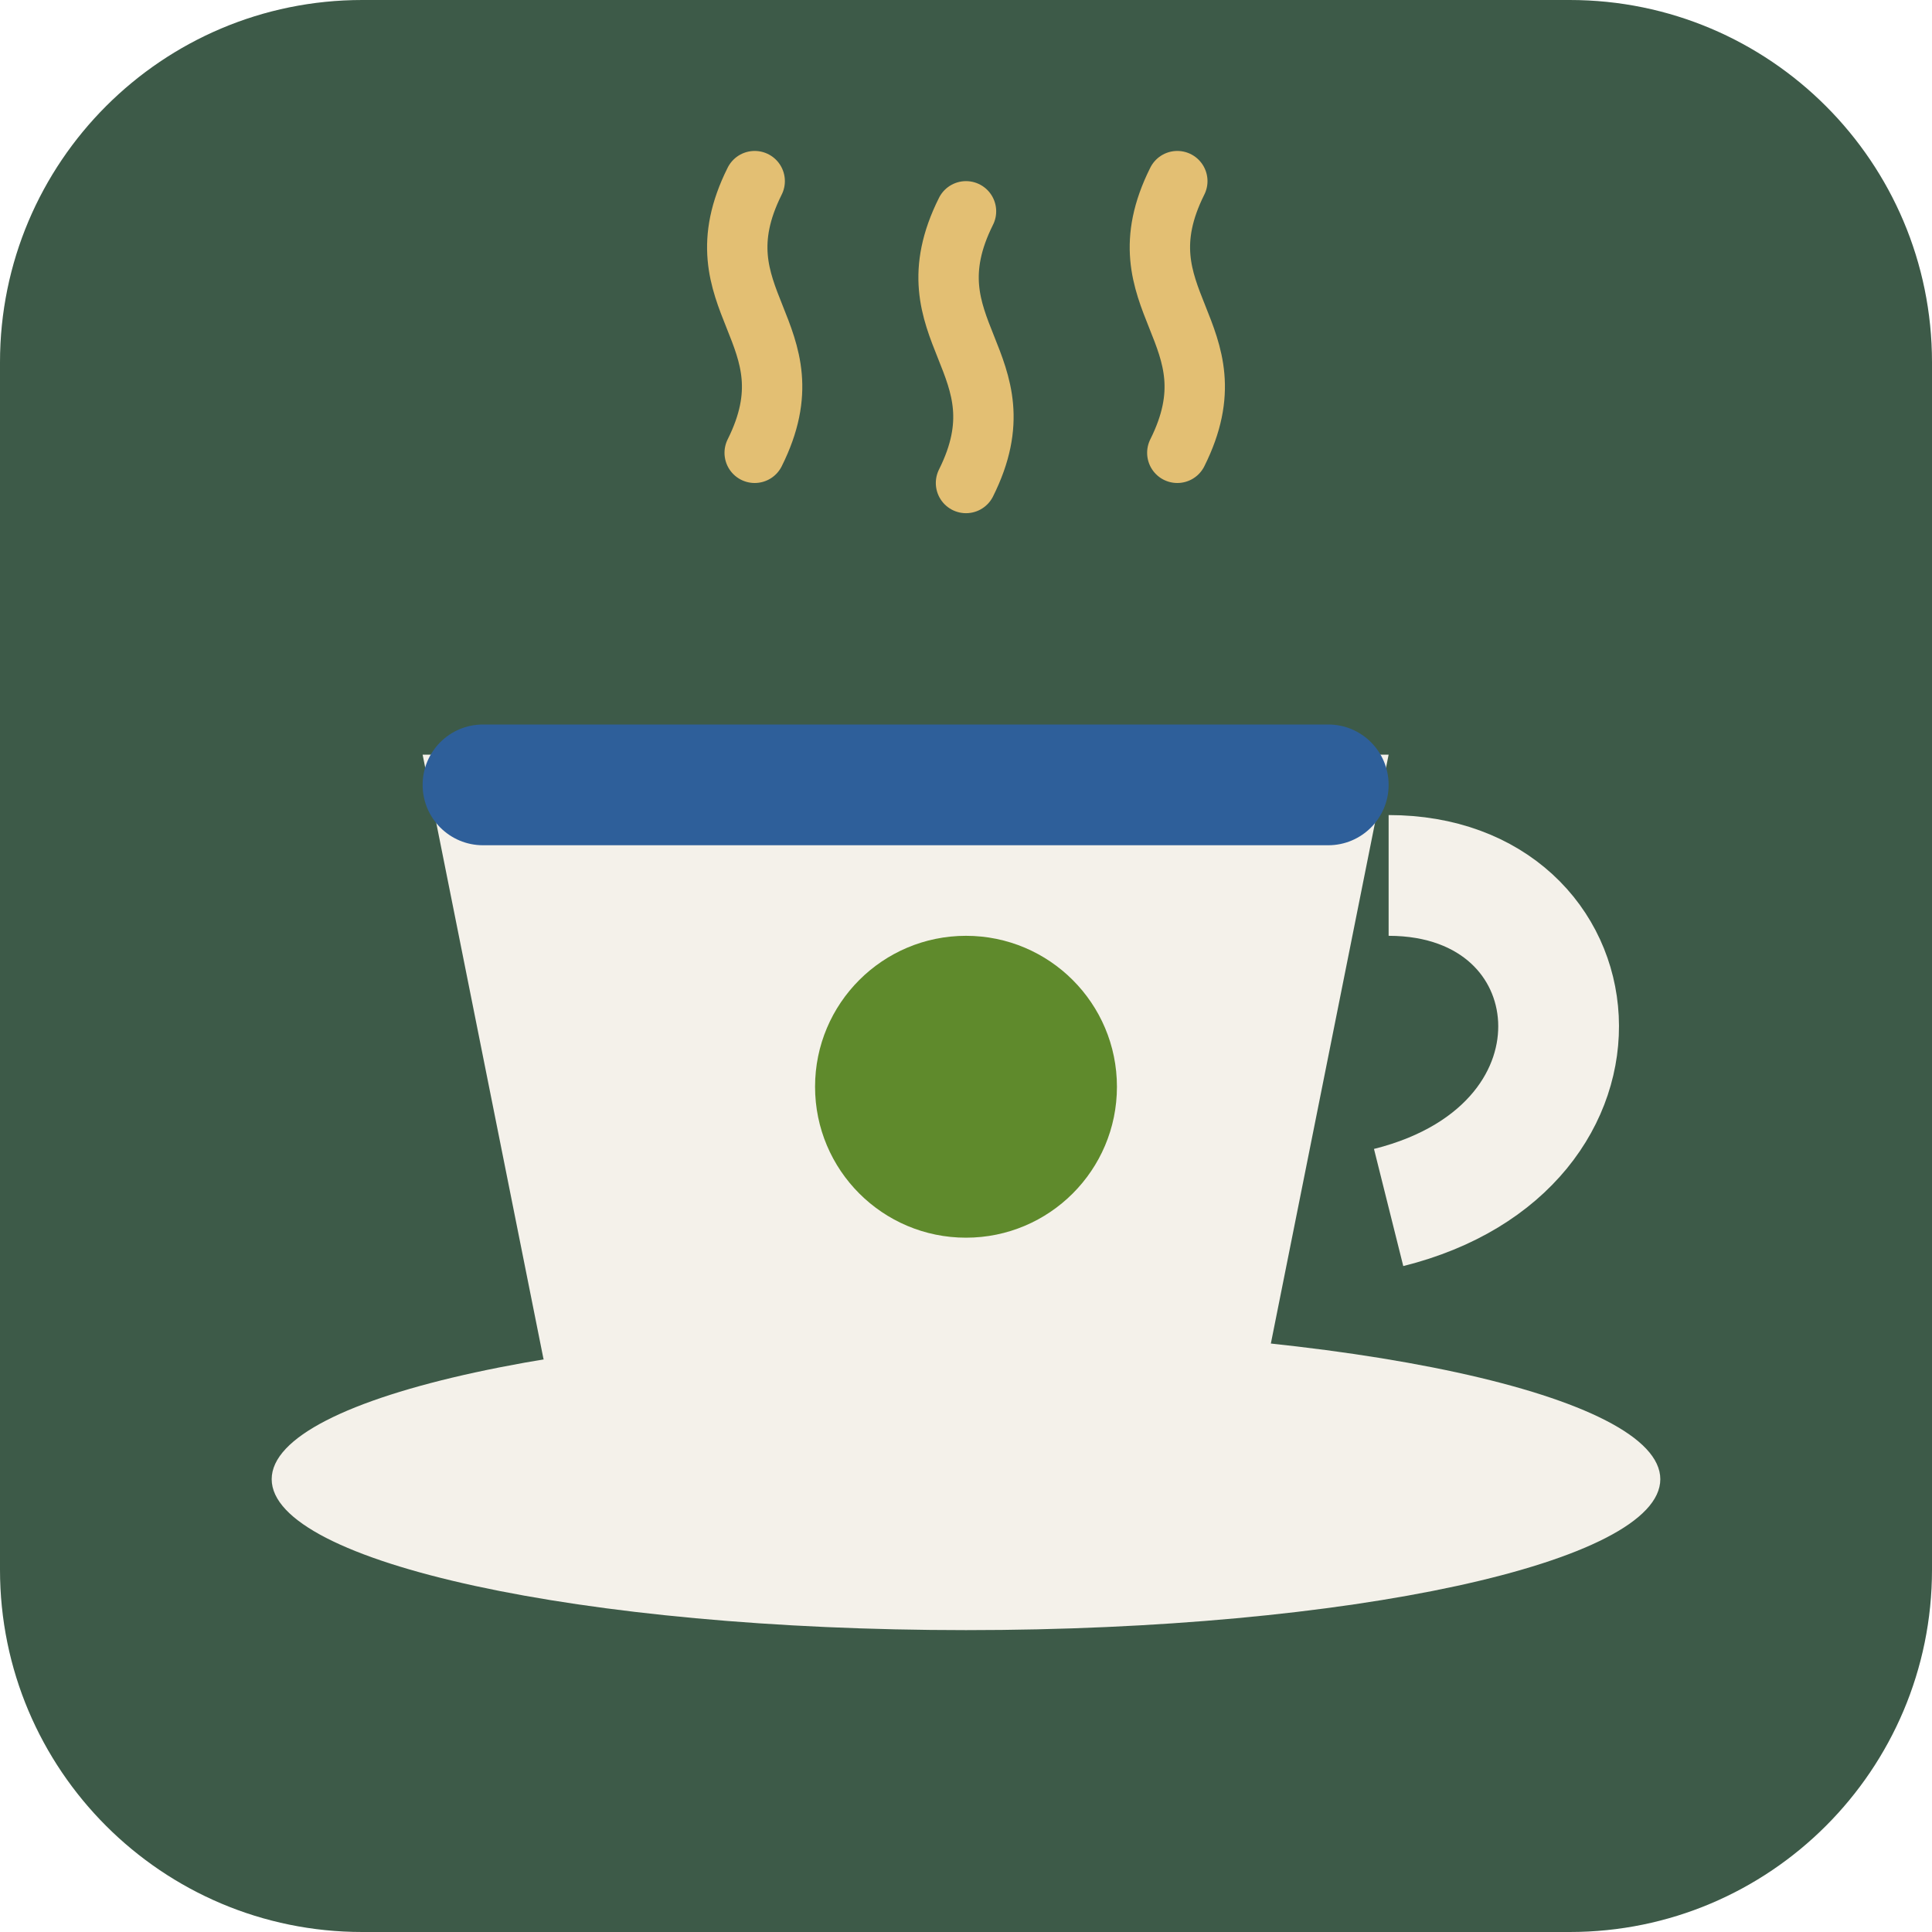
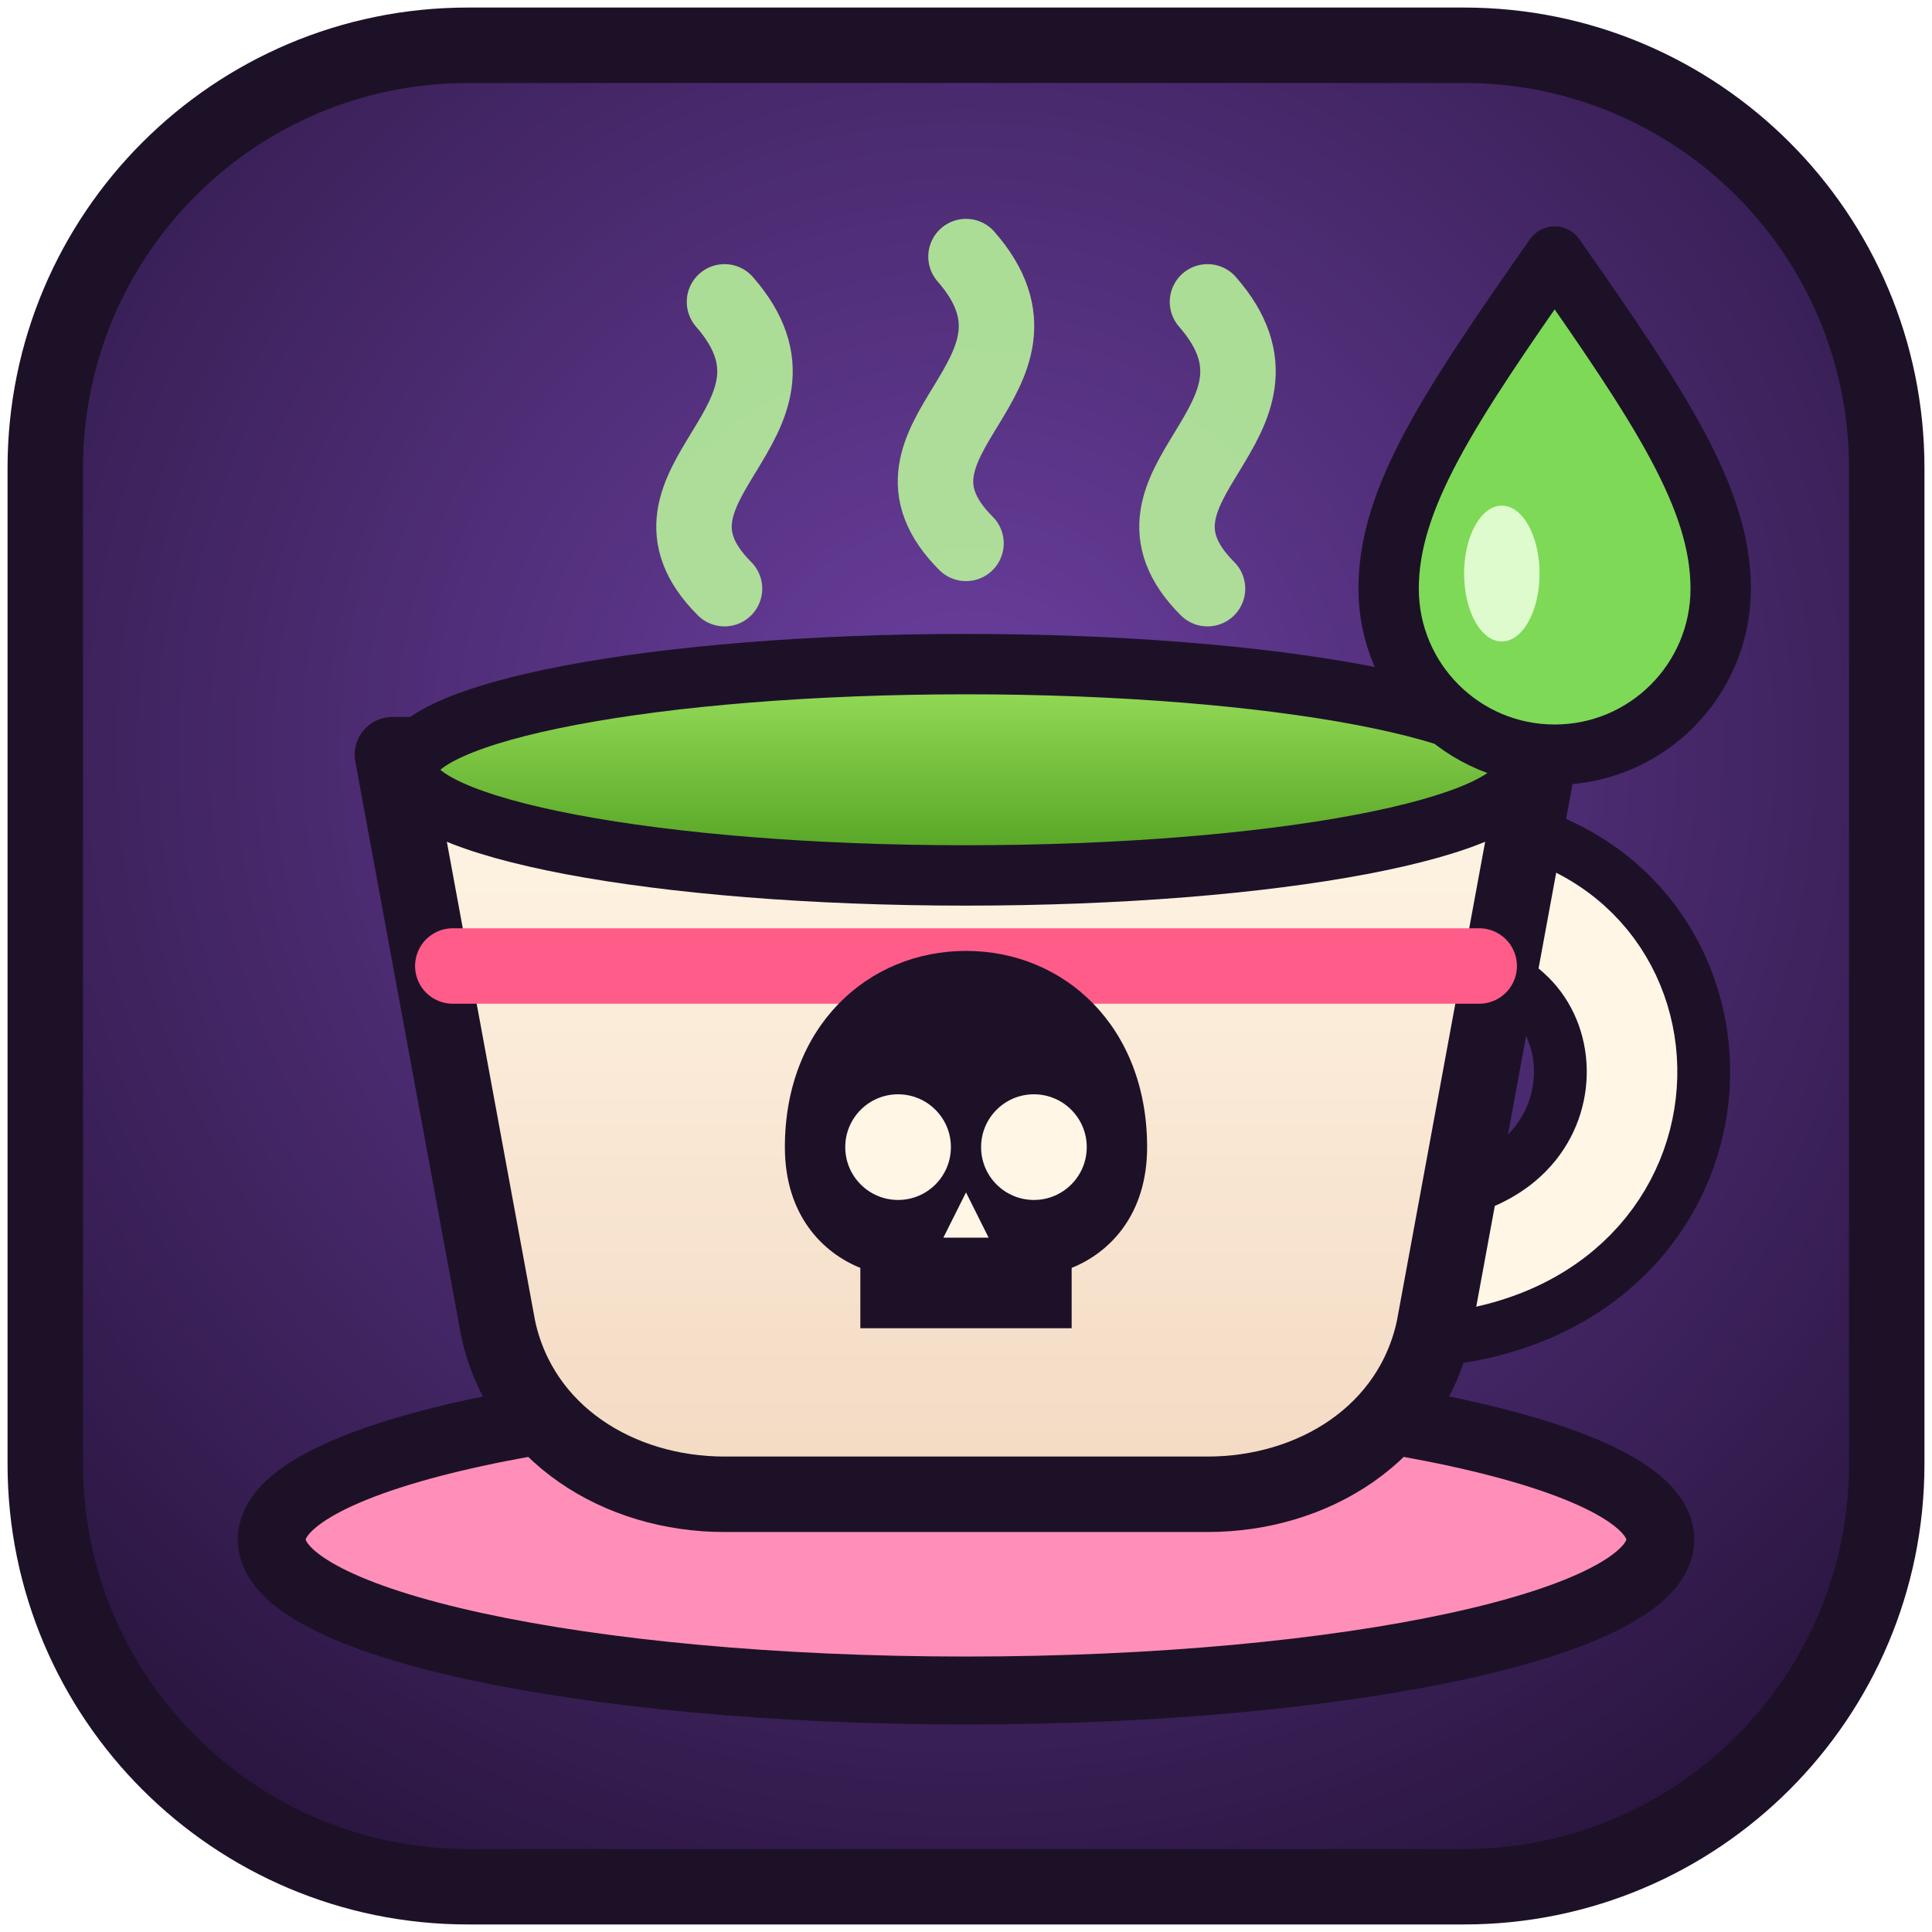
- <svg xmlns="http://www.w3.org/2000/svg" width="128" height="128" viewBox="0 0 128 128">
-   <rect width="128" height="128" rx="24" fill="#3d5a48" />
-   <ellipse cx="64" cy="98" rx="46" ry="10" fill="#f4f1ea" />
-   <path d="M28 50h64l-8 40c-2 6-8 8-14 8H50c-6 0-12-2-14-8z" fill="#f4f1ea" />
-   <path d="M92 58c14 0 16 18 0 22" fill="none" stroke="#f4f1ea" stroke-width="8" />
-   <rect x="28" y="48" width="64" height="8" rx="4" fill="#2e5f9a" />
-   <circle cx="64" cy="72" r="10" fill="#5f8a2c" />
-   <path d="M50 30c4-8-4-10 0-18M64 32c4-8-4-10 0-18M78 30c4-8-4-10 0-18" stroke="#e3bf73" stroke-width="4" fill="none" stroke-linecap="round" />
+ <svg xmlns="http://www.w3.org/2000/svg" width="256" height="256" viewBox="0 0 256 256">
+   <defs>
+     <radialGradient id="bg" cx="50%" cy="38%" r="70%">
+       <stop offset="0" stop-color="#6b3fa0" />
+       <stop offset="1" stop-color="#2a1640" />
+     </radialGradient>
+     <linearGradient id="cup" x1="0" y1="0" x2="0" y2="1">
+       <stop offset="0" stop-color="#fff6e6" />
+       <stop offset="1" stop-color="#f3d9c2" />
+     </linearGradient>
+     <linearGradient id="tea" x1="0" y1="0" x2="0" y2="1">
+       <stop offset="0" stop-color="#9be15d" />
+       <stop offset="1" stop-color="#4f9e1f" />
+     </linearGradient>
+   </defs>
+   <rect x="6" y="6" width="244" height="244" rx="56" fill="url(#bg)" stroke="#1d1128" stroke-width="10" />
+   <g fill="none" stroke="#b6f09a" stroke-width="10" stroke-linecap="round" opacity="0.9">
+     <path d="M96 78c-14-14 14-22 0-38" />
+     <path d="M128 72c-14-14 14-22 0-38" />
+     <path d="M160 78c-14-14 14-22 0-38" />
+   </g>
+   <ellipse cx="128" cy="204" rx="92" ry="20" fill="#ff8fb8" stroke="#1d1128" stroke-width="9" />
+   <path d="M190 118c34 0 36 46 0 50" fill="none" stroke="#1d1128" stroke-width="26" stroke-linecap="round" />
+   <path d="M190 118c34 0 36 46 0 50" fill="none" stroke="#fff6e6" stroke-width="12" stroke-linecap="round" />
+   <path d="M52 100h152l-14 76c-3 14-16 22-30 22H96c-14 0-27-8-30-22z" fill="url(#cup)" stroke="#1d1128" stroke-width="10" stroke-linejoin="round" />
+   <ellipse cx="128" cy="102" rx="74" ry="14" fill="url(#tea)" stroke="#1d1128" stroke-width="8" />
+   <path d="M60 128h136" stroke="#ff5c8a" stroke-width="10" stroke-linecap="round" />
+   <g transform="translate(128 158)">
+     <path d="M-24 -6c0-16 11-26 24-26s24 10 24 26c0 9-5 14-10 16v8h-28v-8c-5-2-10-7-10-16z" fill="#1d1128" />
+     <circle cx="-9" cy="-6" r="7" fill="#fff6e6" />
+     <circle cx="9" cy="-6" r="7" fill="#fff6e6" />
+     <path d="M-3 6l3-6 3 6z" fill="#fff6e6" />
+   </g>
+   <path d="M206 34c14 20 22 32 22 44a22 22 0 0 1-44 0c0-12 8-24 22-44z" fill="#7ed957" stroke="#1d1128" stroke-width="8" stroke-linejoin="round" />
+   <ellipse cx="199" cy="76" rx="5" ry="9" fill="#e9ffd9" opacity="0.9" />
</svg>
